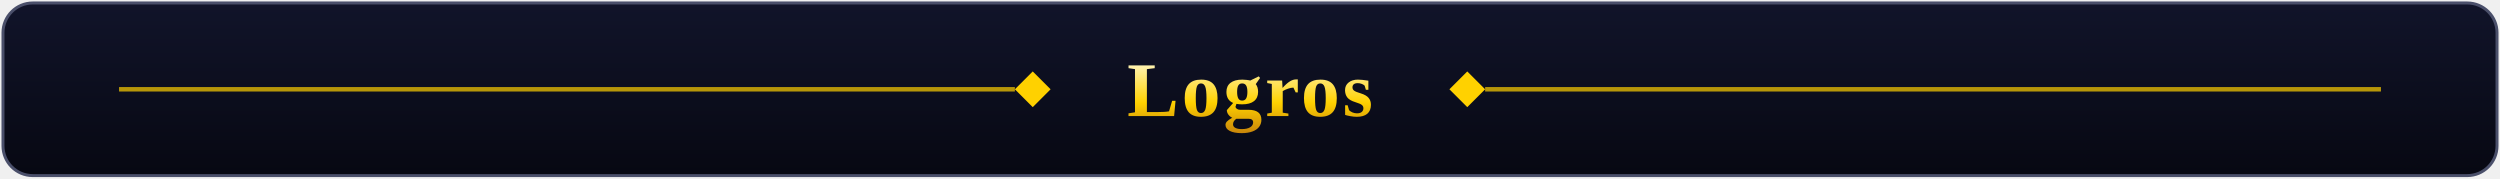
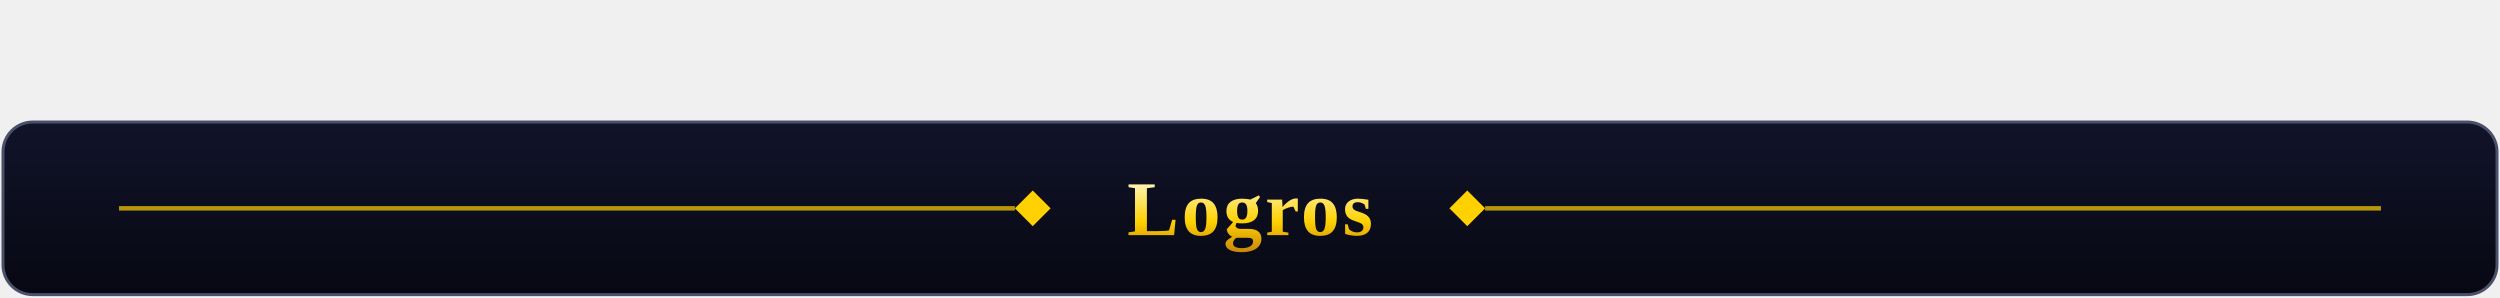
- <svg xmlns="http://www.w3.org/2000/svg" width="840" height="60" viewBox="0 0 840 60" role="img" aria-label="Logros">
+ <svg xmlns="http://www.w3.org/2000/svg" width="840" height="100" viewBox="0 0 840 100" role="img" aria-label="Logros">
  <defs>
    <linearGradient id="tip" x1="0" y1="0" x2="0" y2="1">
      <stop offset="0" stop-color="#11142a" />
      <stop offset="1" stop-color="#070812" />
    </linearGradient>
    <linearGradient id="gold" x1="0" y1="0" x2="1" y2="0">
      <stop offset="0" stop-color="#ffd100" stop-opacity="0" />
      <stop offset=".5" stop-color="#fff3b0" />
      <stop offset="1" stop-color="#ffd100" stop-opacity="0" />
    </linearGradient>
    <linearGradient id="goldtext" x1="0" y1="0" x2="0" y2="1">
      <stop offset="0" stop-color="#fff3b0" />
      <stop offset=".55" stop-color="#ffd100" />
      <stop offset="1" stop-color="#c8860a" />
    </linearGradient>
    <linearGradient id="gem" x1="0" y1="0" x2="1" y2="1">
      <stop offset="0" stop-color="#7c3aed" />
      <stop offset="1" stop-color="#1e1b4b" />
    </linearGradient>
  </defs>
  <style>
    text { font-family: Verdana, 'DejaVu Sans', Arial, sans-serif; font-size: 14px; fill: #fff; }
    .t { font-family: Georgia, 'Times New Roman', serif; font-weight: bold; }
    .l { opacity: 0; animation: in .45s ease-out forwards; }
    .glint { animation: run 7s linear infinite; }
    @keyframes in { from { opacity: 0; transform: translateX(-6px); } to { opacity: 1; transform: none; } }
    @keyframes run { from { stroke-dashoffset: 0; } to { stroke-dashoffset: -1000; } }
    @keyframes blink { 50% { opacity: 0; } }
    @media (prefers-reduced-motion: reduce) { .l, .glint, .fx { animation: none !important; opacity: 1 !important; } }</style>
-   <rect x="1" y="1" width="838" height="58" rx="10" fill="url(#tip)" stroke="#4a4f6a" />
-   <line x1="40" y1="30" x2="341" y2="30" stroke="#ffd100" stroke-opacity=".7" stroke-width="1.5" />
-   <path d="M341 30 l6 -6 l6 6 l-6 6 Z" fill="#ffd100" transform="translate(0 0)" />
-   <line x1="800" y1="30" x2="499" y2="30" stroke="#ffd100" stroke-opacity=".7" stroke-width="1.5" />
-   <path d="M499 30 l6 -6 l6 6 l-6 6 Z" fill="#ffd100" transform="translate(-12 0)" />
-   <text class="t" x="420" y="39" text-anchor="middle" style="font-size:26px; fill:url(#goldtext); letter-spacing:1px">Logros</text>
+   <g transform="translate(0 40)">
+     <rect x="1" y="1" width="838" height="58" rx="10" fill="url(#tip)" stroke="#4a4f6a" />
+     <line x1="40" y1="30" x2="341" y2="30" stroke="#ffd100" stroke-opacity=".7" stroke-width="1.5" />
+     <path d="M341 30 l6 -6 l6 6 l-6 6 Z" fill="#ffd100" transform="translate(0 0)" />
+     <line x1="800" y1="30" x2="499" y2="30" stroke="#ffd100" stroke-opacity=".7" stroke-width="1.5" />
+     <path d="M499 30 l6 -6 l6 6 l-6 6 Z" fill="#ffd100" transform="translate(-12 0)" />
+     <text class="t" x="420" y="39" text-anchor="middle" style="font-size:26px; fill:url(#goldtext); letter-spacing:1px">Logros</text>
+   </g>
</svg>
